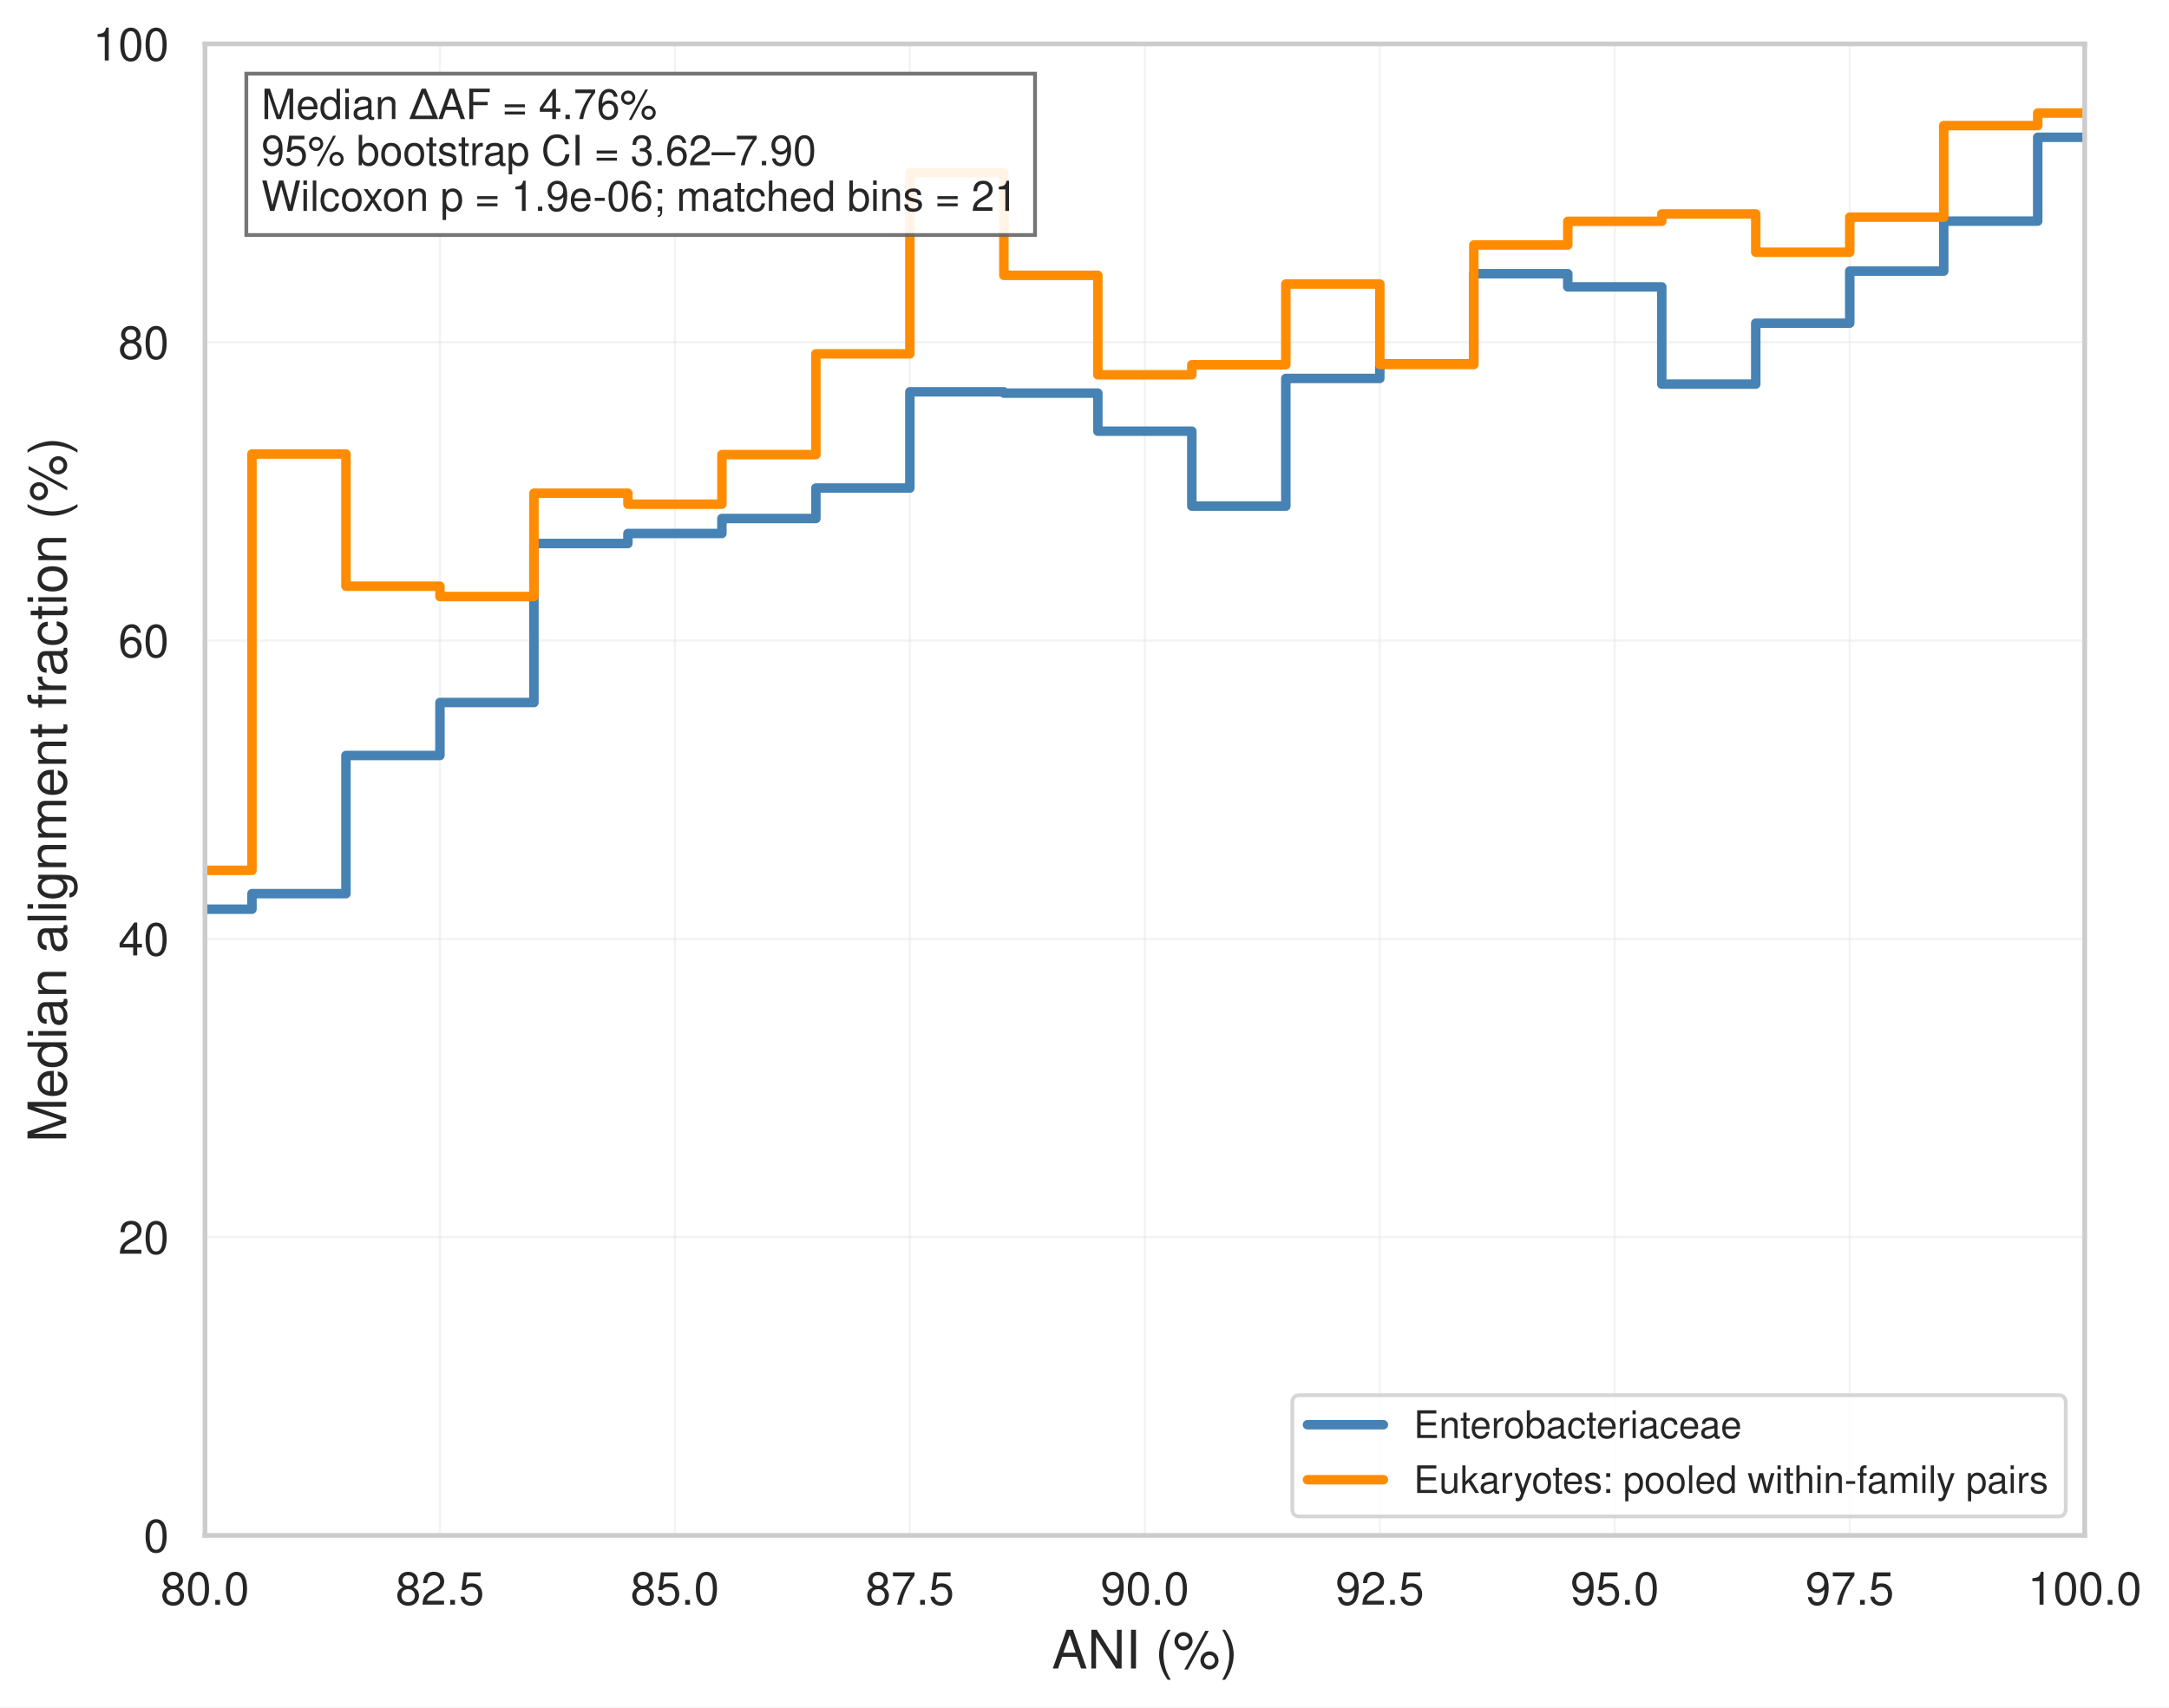
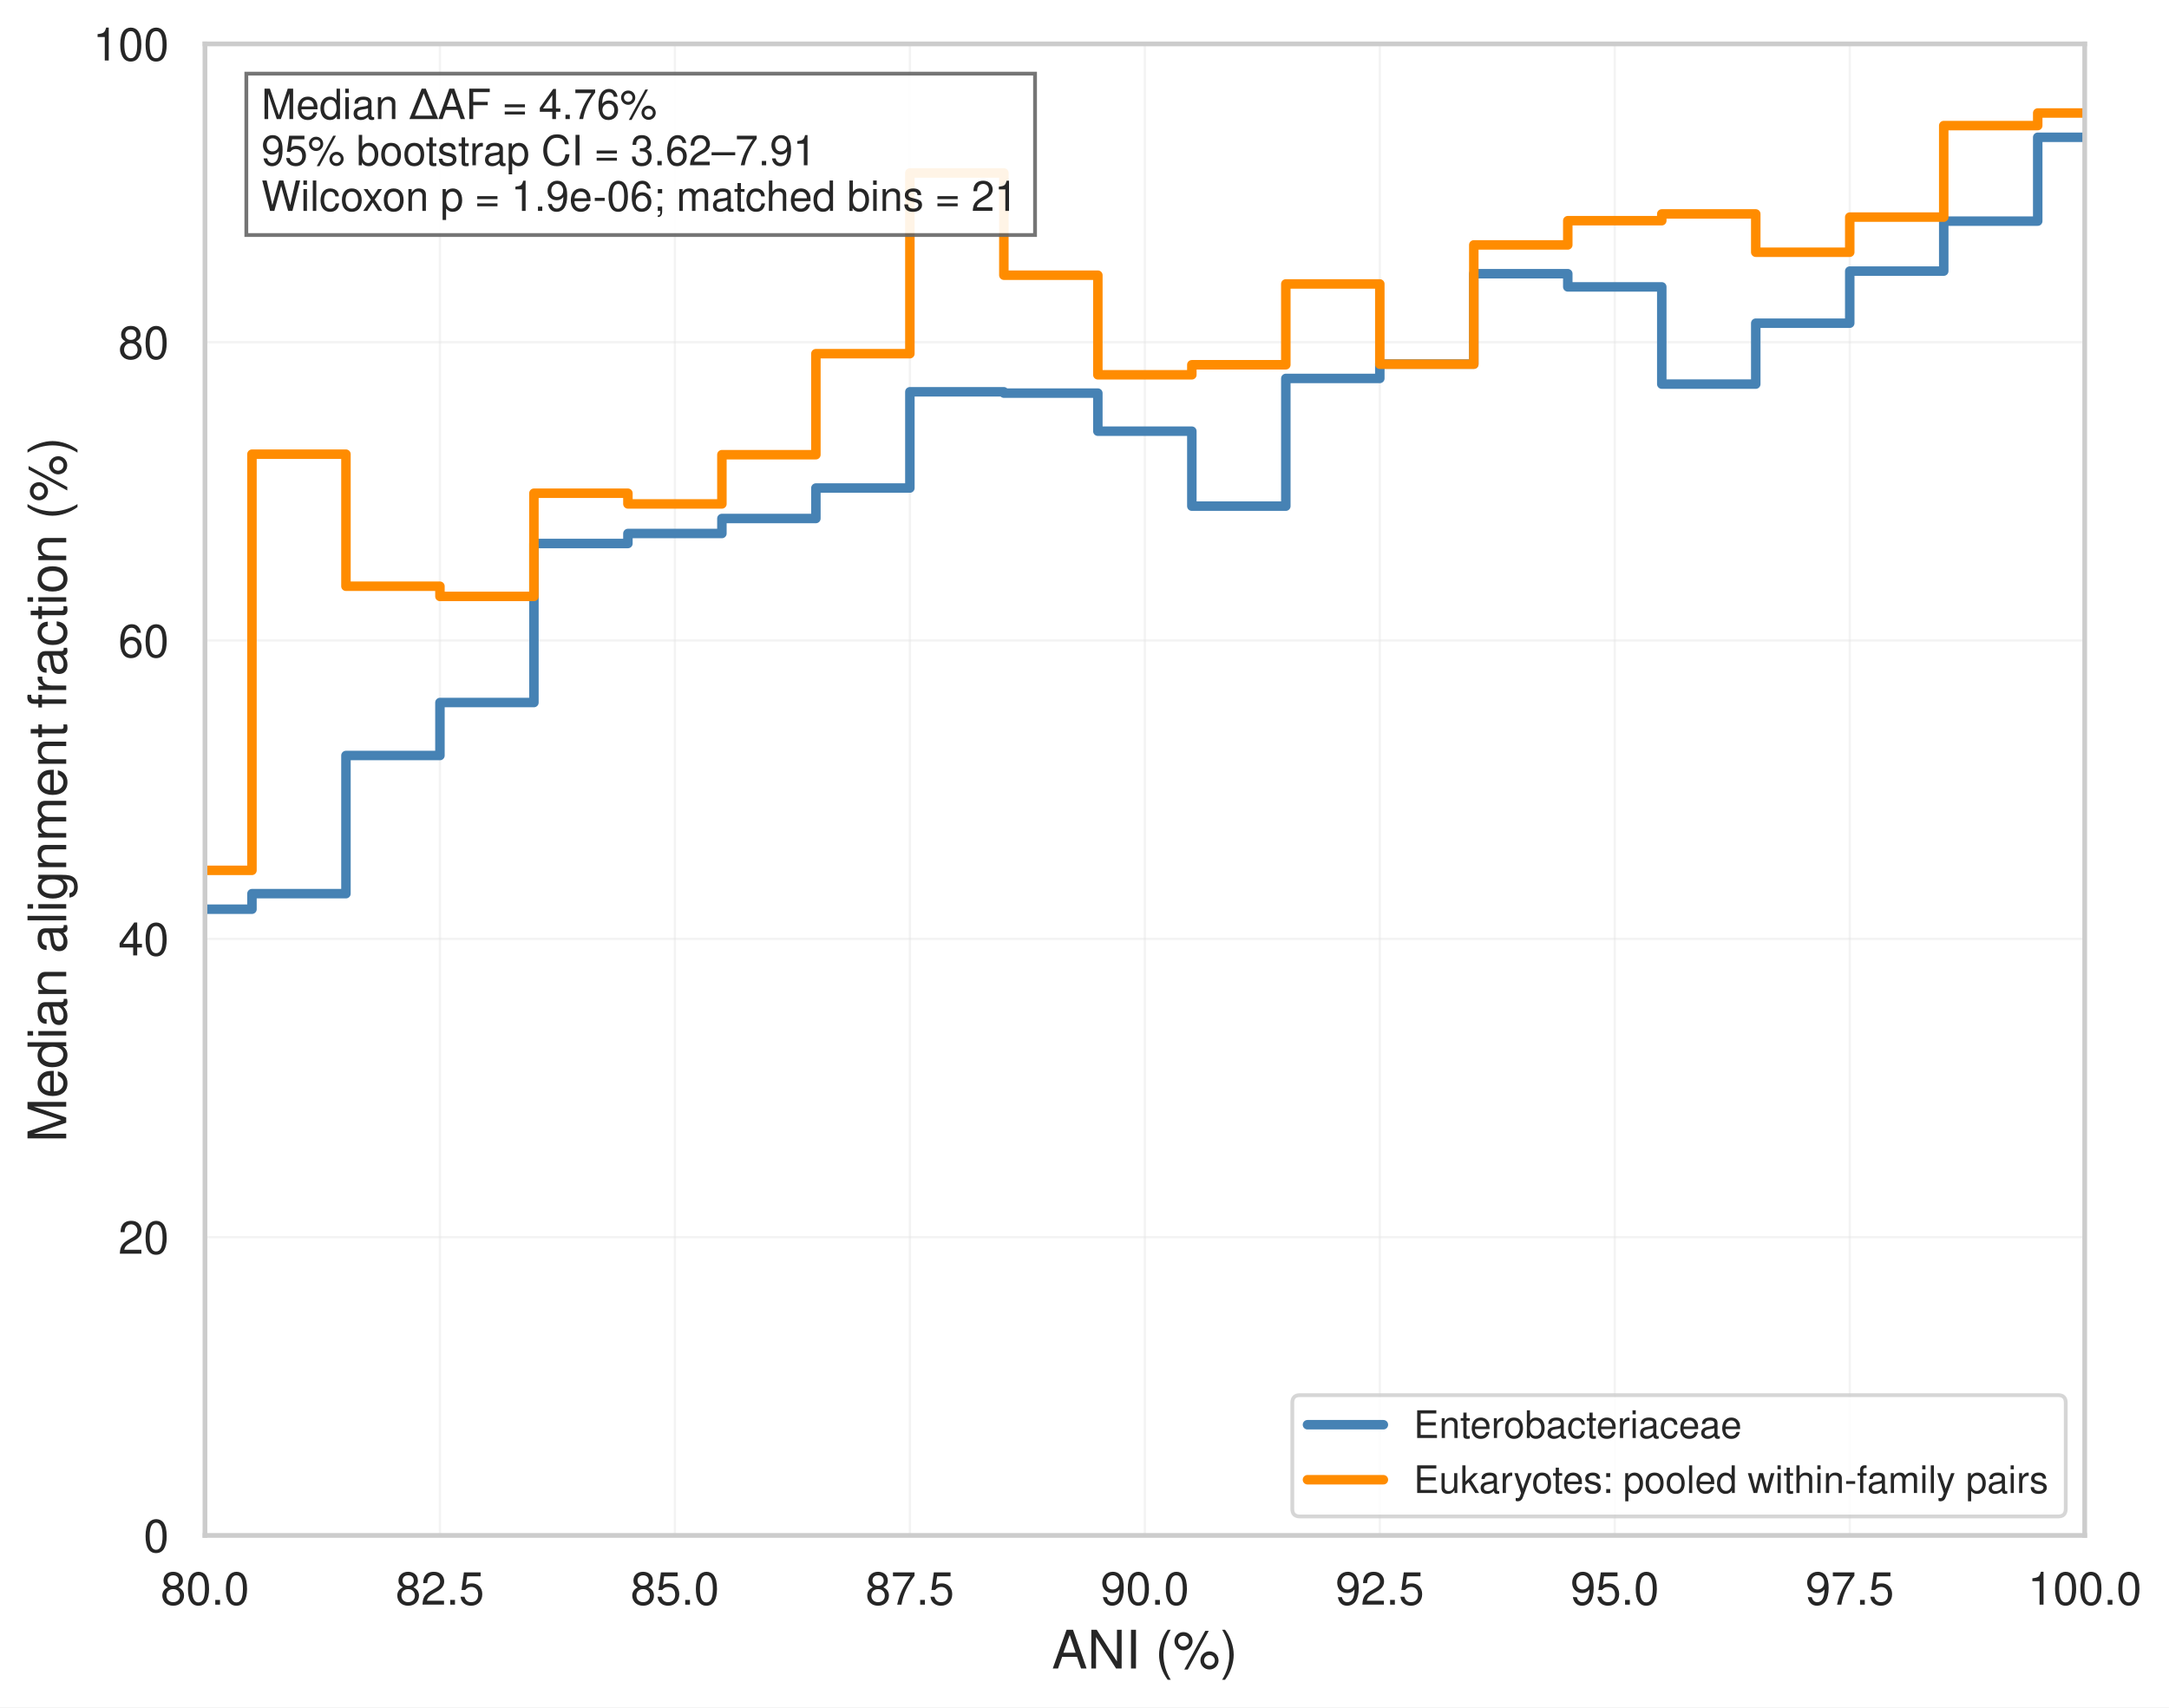
<svg xmlns="http://www.w3.org/2000/svg" width="571.584pt" height="450.017pt" viewBox="0 0 571.584 450.017" version="1.1">
  <defs>
    <style type="text/css">*{stroke-linejoin: round; stroke-linecap: butt}</style>
  </defs>
  <g id="figure_1">
    <g id="patch_1">
      <path d="M 0 450.017  L 571.584 450.017  L 571.584 0  L 0 0  z " style="fill: #ffffff" />
    </g>
    <g id="axes_1">
      <g id="patch_2">
        <path d="M 54.014 404.694  L 549.374 404.694  L 549.374 11.574  L 54.014 11.574  z " style="fill: #ffffff" />
      </g>
      <g id="matplotlib.axis_1">
        <g id="xtick_1">
          <g id="line2d_1">
-             <path d="M 54.014 404.694  L 54.014 11.574  " clip-path="url(#p2d939a683d)" style="fill: none; stroke: #e6e6e6; stroke-opacity: 0.45; stroke-width: 0.6; stroke-linecap: round" />
+             <path d="M 54.014 404.694  L 54.014 11.574  " clip-path="url(#p91c60f589f)" style="fill: none; stroke: #e6e6e6; stroke-opacity: 0.45; stroke-width: 0.6; stroke-linecap: round" />
          </g>
          <g id="text_1">
            <text style="font-size: 12px; font-family: 'Nimbus Sans', 'Arial', 'Helvetica', 'DejaVu Sans', sans-serif; text-anchor: middle; fill: #262626" x="54.014" y="422.943" transform="rotate(-0 54.01375 422.9431)">80.0</text>
          </g>
        </g>
        <g id="xtick_2">
          <g id="line2d_2">
-             <path d="M 115.934 404.694  L 115.934 11.574  " clip-path="url(#p2d939a683d)" style="fill: none; stroke: #e6e6e6; stroke-opacity: 0.45; stroke-width: 0.6; stroke-linecap: round" />
+             <path d="M 115.934 404.694  L 115.934 11.574  " clip-path="url(#p91c60f589f)" style="fill: none; stroke: #e6e6e6; stroke-opacity: 0.45; stroke-width: 0.6; stroke-linecap: round" />
          </g>
          <g id="text_2">
            <text style="font-size: 12px; font-family: 'Nimbus Sans', 'Arial', 'Helvetica', 'DejaVu Sans', sans-serif; text-anchor: middle; fill: #262626" x="115.934" y="422.943" transform="rotate(-0 115.9338 422.9431)">82.5</text>
          </g>
        </g>
        <g id="xtick_3">
          <g id="line2d_3">
-             <path d="M 177.854 404.694  L 177.854 11.574  " clip-path="url(#p2d939a683d)" style="fill: none; stroke: #e6e6e6; stroke-opacity: 0.45; stroke-width: 0.6; stroke-linecap: round" />
+             <path d="M 177.854 404.694  L 177.854 11.574  " clip-path="url(#p91c60f589f)" style="fill: none; stroke: #e6e6e6; stroke-opacity: 0.45; stroke-width: 0.6; stroke-linecap: round" />
          </g>
          <g id="text_3">
            <text style="font-size: 12px; font-family: 'Nimbus Sans', 'Arial', 'Helvetica', 'DejaVu Sans', sans-serif; text-anchor: middle; fill: #262626" x="177.854" y="422.943" transform="rotate(-0 177.8537 422.9431)">85.0</text>
          </g>
        </g>
        <g id="xtick_4">
          <g id="line2d_4">
-             <path d="M 239.774 404.694  L 239.774 11.574  " clip-path="url(#p2d939a683d)" style="fill: none; stroke: #e6e6e6; stroke-opacity: 0.45; stroke-width: 0.6; stroke-linecap: round" />
+             <path d="M 239.774 404.694  L 239.774 11.574  " clip-path="url(#p91c60f589f)" style="fill: none; stroke: #e6e6e6; stroke-opacity: 0.45; stroke-width: 0.6; stroke-linecap: round" />
          </g>
          <g id="text_4">
            <text style="font-size: 12px; font-family: 'Nimbus Sans', 'Arial', 'Helvetica', 'DejaVu Sans', sans-serif; text-anchor: middle; fill: #262626" x="239.774" y="422.943" transform="rotate(-0 239.7738 422.9431)">87.5</text>
          </g>
        </g>
        <g id="xtick_5">
          <g id="line2d_5">
-             <path d="M 301.694 404.694  L 301.694 11.574  " clip-path="url(#p2d939a683d)" style="fill: none; stroke: #e6e6e6; stroke-opacity: 0.45; stroke-width: 0.6; stroke-linecap: round" />
+             <path d="M 301.694 404.694  L 301.694 11.574  " clip-path="url(#p91c60f589f)" style="fill: none; stroke: #e6e6e6; stroke-opacity: 0.45; stroke-width: 0.6; stroke-linecap: round" />
          </g>
          <g id="text_5">
            <text style="font-size: 12px; font-family: 'Nimbus Sans', 'Arial', 'Helvetica', 'DejaVu Sans', sans-serif; text-anchor: middle; fill: #262626" x="301.694" y="422.943" transform="rotate(-0 301.6938 422.9431)">90.0</text>
          </g>
        </g>
        <g id="xtick_6">
          <g id="line2d_6">
-             <path d="M 363.614 404.694  L 363.614 11.574  " clip-path="url(#p2d939a683d)" style="fill: none; stroke: #e6e6e6; stroke-opacity: 0.45; stroke-width: 0.6; stroke-linecap: round" />
+             <path d="M 363.614 404.694  L 363.614 11.574  " clip-path="url(#p91c60f589f)" style="fill: none; stroke: #e6e6e6; stroke-opacity: 0.45; stroke-width: 0.6; stroke-linecap: round" />
          </g>
          <g id="text_6">
            <text style="font-size: 12px; font-family: 'Nimbus Sans', 'Arial', 'Helvetica', 'DejaVu Sans', sans-serif; text-anchor: middle; fill: #262626" x="363.614" y="422.943" transform="rotate(-0 363.6137 422.9431)">92.5</text>
          </g>
        </g>
        <g id="xtick_7">
          <g id="line2d_7">
-             <path d="M 425.534 404.694  L 425.534 11.574  " clip-path="url(#p2d939a683d)" style="fill: none; stroke: #e6e6e6; stroke-opacity: 0.45; stroke-width: 0.6; stroke-linecap: round" />
+             <path d="M 425.534 404.694  L 425.534 11.574  " clip-path="url(#p91c60f589f)" style="fill: none; stroke: #e6e6e6; stroke-opacity: 0.45; stroke-width: 0.6; stroke-linecap: round" />
          </g>
          <g id="text_7">
            <text style="font-size: 12px; font-family: 'Nimbus Sans', 'Arial', 'Helvetica', 'DejaVu Sans', sans-serif; text-anchor: middle; fill: #262626" x="425.534" y="422.943" transform="rotate(-0 425.5337 422.9431)">95.0</text>
          </g>
        </g>
        <g id="xtick_8">
          <g id="line2d_8">
-             <path d="M 487.454 404.694  L 487.454 11.574  " clip-path="url(#p2d939a683d)" style="fill: none; stroke: #e6e6e6; stroke-opacity: 0.45; stroke-width: 0.6; stroke-linecap: round" />
+             <path d="M 487.454 404.694  L 487.454 11.574  " clip-path="url(#p91c60f589f)" style="fill: none; stroke: #e6e6e6; stroke-opacity: 0.45; stroke-width: 0.6; stroke-linecap: round" />
          </g>
          <g id="text_8">
            <text style="font-size: 12px; font-family: 'Nimbus Sans', 'Arial', 'Helvetica', 'DejaVu Sans', sans-serif; text-anchor: middle; fill: #262626" x="487.454" y="422.943" transform="rotate(-0 487.4538 422.9431)">97.5</text>
          </g>
        </g>
        <g id="xtick_9">
          <g id="line2d_9">
-             <path d="M 549.374 404.694  L 549.374 11.574  " clip-path="url(#p2d939a683d)" style="fill: none; stroke: #e6e6e6; stroke-opacity: 0.45; stroke-width: 0.6; stroke-linecap: round" />
+             <path d="M 549.374 404.694  L 549.374 11.574  " clip-path="url(#p91c60f589f)" style="fill: none; stroke: #e6e6e6; stroke-opacity: 0.45; stroke-width: 0.6; stroke-linecap: round" />
          </g>
          <g id="text_9">
            <text style="font-size: 12px; font-family: 'Nimbus Sans', 'Arial', 'Helvetica', 'DejaVu Sans', sans-serif; text-anchor: middle; fill: #262626" x="549.374" y="422.943" transform="rotate(-0 549.3737 422.9431)">100.0</text>
          </g>
        </g>
        <g id="text_10">
          <text style="font-size: 14px; font-family: 'Nimbus Sans', 'Arial', 'Helvetica', 'DejaVu Sans', sans-serif; text-anchor: middle; fill: #262626" x="301.694" y="439.766" transform="rotate(-0 301.6938 439.7656)">ANI (%)</text>
        </g>
      </g>
      <g id="matplotlib.axis_2">
        <g id="ytick_1">
          <g id="line2d_10">
-             <path d="M 54.014 404.694  L 549.374 404.694  " clip-path="url(#p2d939a683d)" style="fill: none; stroke: #e6e6e6; stroke-opacity: 0.45; stroke-width: 0.6; stroke-linecap: round" />
+             <path d="M 54.014 404.694  L 549.374 404.694  " clip-path="url(#p91c60f589f)" style="fill: none; stroke: #e6e6e6; stroke-opacity: 0.45; stroke-width: 0.6; stroke-linecap: round" />
          </g>
          <g id="text_11">
            <text style="font-size: 12px; font-family: 'Nimbus Sans', 'Arial', 'Helvetica', 'DejaVu Sans', sans-serif; text-anchor: end; fill: #262626" x="44.514" y="409.069" transform="rotate(-0 44.51375 409.0688)">0</text>
          </g>
        </g>
        <g id="ytick_2">
          <g id="line2d_11">
-             <path d="M 54.014 326.07  L 549.374 326.07  " clip-path="url(#p2d939a683d)" style="fill: none; stroke: #e6e6e6; stroke-opacity: 0.45; stroke-width: 0.6; stroke-linecap: round" />
+             <path d="M 54.014 326.07  L 549.374 326.07  " clip-path="url(#p91c60f589f)" style="fill: none; stroke: #e6e6e6; stroke-opacity: 0.45; stroke-width: 0.6; stroke-linecap: round" />
          </g>
          <g id="text_12">
            <text style="font-size: 12px; font-family: 'Nimbus Sans', 'Arial', 'Helvetica', 'DejaVu Sans', sans-serif; text-anchor: end; fill: #262626" x="44.514" y="330.445" transform="rotate(-0 44.51375 330.4447)">20</text>
          </g>
        </g>
        <g id="ytick_3">
          <g id="line2d_12">
-             <path d="M 54.014 247.446  L 549.374 247.446  " clip-path="url(#p2d939a683d)" style="fill: none; stroke: #e6e6e6; stroke-opacity: 0.45; stroke-width: 0.6; stroke-linecap: round" />
+             <path d="M 54.014 247.446  L 549.374 247.446  " clip-path="url(#p91c60f589f)" style="fill: none; stroke: #e6e6e6; stroke-opacity: 0.45; stroke-width: 0.6; stroke-linecap: round" />
          </g>
          <g id="text_13">
            <text style="font-size: 12px; font-family: 'Nimbus Sans', 'Arial', 'Helvetica', 'DejaVu Sans', sans-serif; text-anchor: end; fill: #262626" x="44.514" y="251.821" transform="rotate(-0 44.51375 251.8208)">40</text>
          </g>
        </g>
        <g id="ytick_4">
          <g id="line2d_13">
-             <path d="M 54.014 168.822  L 549.374 168.822  " clip-path="url(#p2d939a683d)" style="fill: none; stroke: #e6e6e6; stroke-opacity: 0.45; stroke-width: 0.6; stroke-linecap: round" />
+             <path d="M 54.014 168.822  L 549.374 168.822  " clip-path="url(#p91c60f589f)" style="fill: none; stroke: #e6e6e6; stroke-opacity: 0.45; stroke-width: 0.6; stroke-linecap: round" />
          </g>
          <g id="text_14">
            <text style="font-size: 12px; font-family: 'Nimbus Sans', 'Arial', 'Helvetica', 'DejaVu Sans', sans-serif; text-anchor: end; fill: #262626" x="44.514" y="173.197" transform="rotate(-0 44.51375 173.1968)">60</text>
          </g>
        </g>
        <g id="ytick_5">
          <g id="line2d_14">
-             <path d="M 54.014 90.198  L 549.374 90.198  " clip-path="url(#p2d939a683d)" style="fill: none; stroke: #e6e6e6; stroke-opacity: 0.45; stroke-width: 0.6; stroke-linecap: round" />
+             <path d="M 54.014 90.198  L 549.374 90.198  " clip-path="url(#p91c60f589f)" style="fill: none; stroke: #e6e6e6; stroke-opacity: 0.45; stroke-width: 0.6; stroke-linecap: round" />
          </g>
          <g id="text_15">
            <text style="font-size: 12px; font-family: 'Nimbus Sans', 'Arial', 'Helvetica', 'DejaVu Sans', sans-serif; text-anchor: end; fill: #262626" x="44.514" y="94.573" transform="rotate(-0 44.51375 94.57275)">80</text>
          </g>
        </g>
        <g id="ytick_6">
          <g id="line2d_15">
-             <path d="M 54.014 11.574  L 549.374 11.574  " clip-path="url(#p2d939a683d)" style="fill: none; stroke: #e6e6e6; stroke-opacity: 0.45; stroke-width: 0.6; stroke-linecap: round" />
+             <path d="M 54.014 11.574  L 549.374 11.574  " clip-path="url(#p91c60f589f)" style="fill: none; stroke: #e6e6e6; stroke-opacity: 0.45; stroke-width: 0.6; stroke-linecap: round" />
          </g>
          <g id="text_16">
            <text style="font-size: 12px; font-family: 'Nimbus Sans', 'Arial', 'Helvetica', 'DejaVu Sans', sans-serif; text-anchor: end; fill: #262626" x="44.514" y="15.949" transform="rotate(-0 44.51375 15.94875)">100</text>
          </g>
        </g>
        <g id="text_17">
          <text style="font-size: 14px; font-family: 'Nimbus Sans', 'Arial', 'Helvetica', 'DejaVu Sans', sans-serif; text-anchor: middle; fill: #262626" x="17.448" y="208.134" transform="rotate(-90 17.44844 208.1344)">Median alignment fraction (%)</text>
        </g>
      </g>
      <g id="line2d_16">
-         <path d="M 54.014 239.639  L 66.398 239.639  L 66.398 235.542  L 91.166 235.542  L 91.166 199.129  L 115.934 199.129  L 115.934 185.167  L 140.702 185.167  L 140.702 143.254  L 165.47 143.254  L 165.47 140.614  L 190.238 140.614  L 190.238 136.66  L 215.006 136.66  L 215.006 128.632  L 239.774 128.632  L 239.774 103.267  L 264.542 103.267  L 264.542 103.614  L 289.31 103.614  L 289.31 113.649  L 314.078 113.649  L 314.078 133.405  L 338.846 133.405  L 338.846 99.743  L 363.614 99.743  L 363.614 95.951  L 388.382 95.951  L 388.382 72.136  L 413.15 72.136  L 413.15 75.613  L 437.918 75.613  L 437.918 101.241  L 462.686 101.241  L 462.686 85.183  L 487.454 85.183  L 487.454 71.454  L 512.222 71.454  L 512.222 58.279  L 536.99 58.279  L 536.99 36.182  L 549.374 36.182  " clip-path="url(#p2d939a683d)" style="fill: none; stroke: #4682b4; stroke-width: 2.5; stroke-linecap: round" />
+         <path d="M 54.014 239.639  L 66.398 239.639  L 66.398 235.542  L 91.166 235.542  L 91.166 199.129  L 115.934 199.129  L 115.934 185.167  L 140.702 185.167  L 140.702 143.254  L 165.47 143.254  L 165.47 140.614  L 190.238 140.614  L 190.238 136.66  L 215.006 136.66  L 215.006 128.632  L 239.774 128.632  L 239.774 103.267  L 264.542 103.267  L 264.542 103.614  L 289.31 103.614  L 289.31 113.649  L 314.078 113.649  L 314.078 133.405  L 338.846 133.405  L 338.846 99.743  L 363.614 99.743  L 363.614 95.951  L 388.382 95.951  L 388.382 72.136  L 413.15 72.136  L 413.15 75.613  L 437.918 75.613  L 437.918 101.241  L 462.686 101.241  L 462.686 85.183  L 487.454 85.183  L 487.454 71.454  L 512.222 71.454  L 512.222 58.279  L 536.99 58.279  L 536.99 36.182  L 549.374 36.182  " clip-path="url(#p91c60f589f)" style="fill: none; stroke: #4682b4; stroke-width: 2.5; stroke-linecap: round" />
      </g>
      <g id="line2d_17">
-         <path d="M 54.014 229.401  L 66.398 229.401  L 66.398 119.668  L 91.166 119.668  L 91.166 154.517  L 115.934 154.517  L 115.934 157.231  L 140.702 157.231  L 140.702 130.003  L 165.47 130.003  L 165.47 132.896  L 190.238 132.896  L 190.238 119.827  L 215.006 119.827  L 215.006 93.261  L 239.774 93.261  L 239.774 45.505  L 264.542 45.505  L 264.542 72.567  L 289.31 72.567  L 289.31 98.787  L 314.078 98.787  L 314.078 96.14  L 338.846 96.14  L 338.846 74.857  L 363.614 74.857  L 363.614 96.061  L 388.382 96.061  L 388.382 64.568  L 413.15 64.568  L 413.15 58.333  L 437.918 58.333  L 437.918 56.4  L 462.686 56.4  L 462.686 66.48  L 487.454 66.48  L 487.454 57.23  L 512.222 57.23  L 512.222 33.104  L 536.99 33.104  L 536.99 29.791  L 549.374 29.791  " clip-path="url(#p2d939a683d)" style="fill: none; stroke: #ff8c00; stroke-width: 2.5; stroke-linecap: round" />
+         <path d="M 54.014 229.397  L 66.398 229.397  L 66.398 119.708  L 91.166 119.708  L 91.166 154.516  L 115.934 154.516  L 115.934 157.198  L 140.702 157.198  L 140.702 130.002  L 165.47 130.002  L 165.47 132.818  L 190.238 132.818  L 190.238 119.844  L 215.006 119.844  L 215.006 93.222  L 239.774 93.222  L 239.774 45.584  L 264.542 45.584  L 264.542 72.532  L 289.31 72.532  L 289.31 98.786  L 314.078 98.786  L 314.078 96.14  L 338.846 96.14  L 338.846 74.838  L 363.614 74.838  L 363.614 95.997  L 388.382 95.997  L 388.382 64.554  L 413.15 64.554  L 413.15 58.168  L 437.918 58.168  L 437.918 56.387  L 462.686 56.387  L 462.686 66.48  L 487.454 66.48  L 487.454 57.226  L 512.222 57.226  L 512.222 33.099  L 536.99 33.099  L 536.99 29.786  L 549.374 29.786  " clip-path="url(#p91c60f589f)" style="fill: none; stroke: #ff8c00; stroke-width: 2.5; stroke-linecap: round" />
      </g>
      <g id="patch_3">
        <path d="M 54.014 404.694  L 54.014 11.574  " style="fill: none; stroke: #cccccc; stroke-width: 1.25; stroke-linejoin: miter; stroke-linecap: square" />
      </g>
      <g id="patch_4">
        <path d="M 549.374 404.694  L 549.374 11.574  " style="fill: none; stroke: #cccccc; stroke-width: 1.25; stroke-linejoin: miter; stroke-linecap: square" />
      </g>
      <g id="patch_5">
        <path d="M 54.014 404.694  L 549.374 404.694  " style="fill: none; stroke: #cccccc; stroke-width: 1.25; stroke-linejoin: miter; stroke-linecap: square" />
      </g>
      <g id="patch_6">
        <path d="M 54.014 11.574  L 549.374 11.574  " style="fill: none; stroke: #cccccc; stroke-width: 1.25; stroke-linejoin: miter; stroke-linecap: square" />
      </g>
      <g id="text_18">
        <g id="patch_7">
          <path d="M 64.915 61.945  L 272.758 61.945  L 272.758 19.408  L 64.915 19.408  z " style="fill: #ffffff; opacity: 0.9; stroke: #666666; stroke-linejoin: miter" />
        </g>
        <text style="font-size: 11px; font-family: 'Nimbus Sans', 'Arial', 'Helvetica', 'DejaVu Sans', sans-serif; fill: #262626" transform="translate(68.87455 31.38766)">Median ΔAF = 4.76%</text>
-         <text style="font-size: 11px; font-family: 'Nimbus Sans', 'Arial', 'Helvetica', 'DejaVu Sans', sans-serif; fill: #262626" transform="translate(68.87455 43.56569)">95% bootstrap CI = 3.62–7.90</text>
+         <text style="font-size: 11px; font-family: 'Nimbus Sans', 'Arial', 'Helvetica', 'DejaVu Sans', sans-serif; fill: #262626" transform="translate(68.87455 43.56569)">95% bootstrap CI = 3.62–7.91</text>
        <text style="font-size: 11px; font-family: 'Nimbus Sans', 'Arial', 'Helvetica', 'DejaVu Sans', sans-serif; fill: #262626" transform="translate(68.87455 55.58698)">Wilcoxon p = 1.9e-06; matched bins = 21</text>
      </g>
      <g id="legend_1">
        <g id="patch_8">
          <path d="M 342.553 399.694  L 542.374 399.694  Q 544.374 399.694 544.374 397.694  L 544.374 369.724  Q 544.374 367.724 542.374 367.724  L 342.553 367.724  Q 340.553 367.724 340.553 369.724  L 340.553 397.694  Q 340.553 399.694 342.553 399.694  z " style="fill: #ffffff; opacity: 0.8; stroke: #cccccc; stroke-linejoin: miter" />
        </g>
        <g id="line2d_18">
          <path d="M 344.553 375.515  L 349.553 375.515  L 349.553 375.515  L 359.553 375.515  L 359.553 375.515  L 364.553 375.515  " style="fill: none; stroke: #4682b4; stroke-width: 2.5; stroke-linecap: round" />
        </g>
        <g id="text_19">
          <text style="font-size: 10px; font-family: 'Nimbus Sans', 'Arial', 'Helvetica', 'DejaVu Sans', sans-serif; text-anchor: start; fill: #262626" x="372.553" y="379.015" transform="rotate(-0 372.5534 379.0147)">Enterobacteriaceae</text>
        </g>
        <g id="line2d_19">
          <path d="M 344.553 390.015  L 349.553 390.015  L 349.553 390.015  L 359.553 390.015  L 359.553 390.015  L 364.553 390.015  " style="fill: none; stroke: #ff8c00; stroke-width: 2.5; stroke-linecap: round" />
        </g>
        <g id="text_20">
          <text style="font-size: 10px; font-family: 'Nimbus Sans', 'Arial', 'Helvetica', 'DejaVu Sans', sans-serif; text-anchor: start; fill: #262626" x="372.553" y="393.515" transform="rotate(-0 372.5534 393.5147)">Eukaryotes: pooled within-family pairs</text>
        </g>
      </g>
    </g>
  </g>
  <defs>
-     <clipPath id="p2d939a683d">
+     <clipPath id="p91c60f589f">
      <rect x="54.014" y="11.574" width="495.36" height="393.12" />
    </clipPath>
  </defs>
</svg>
